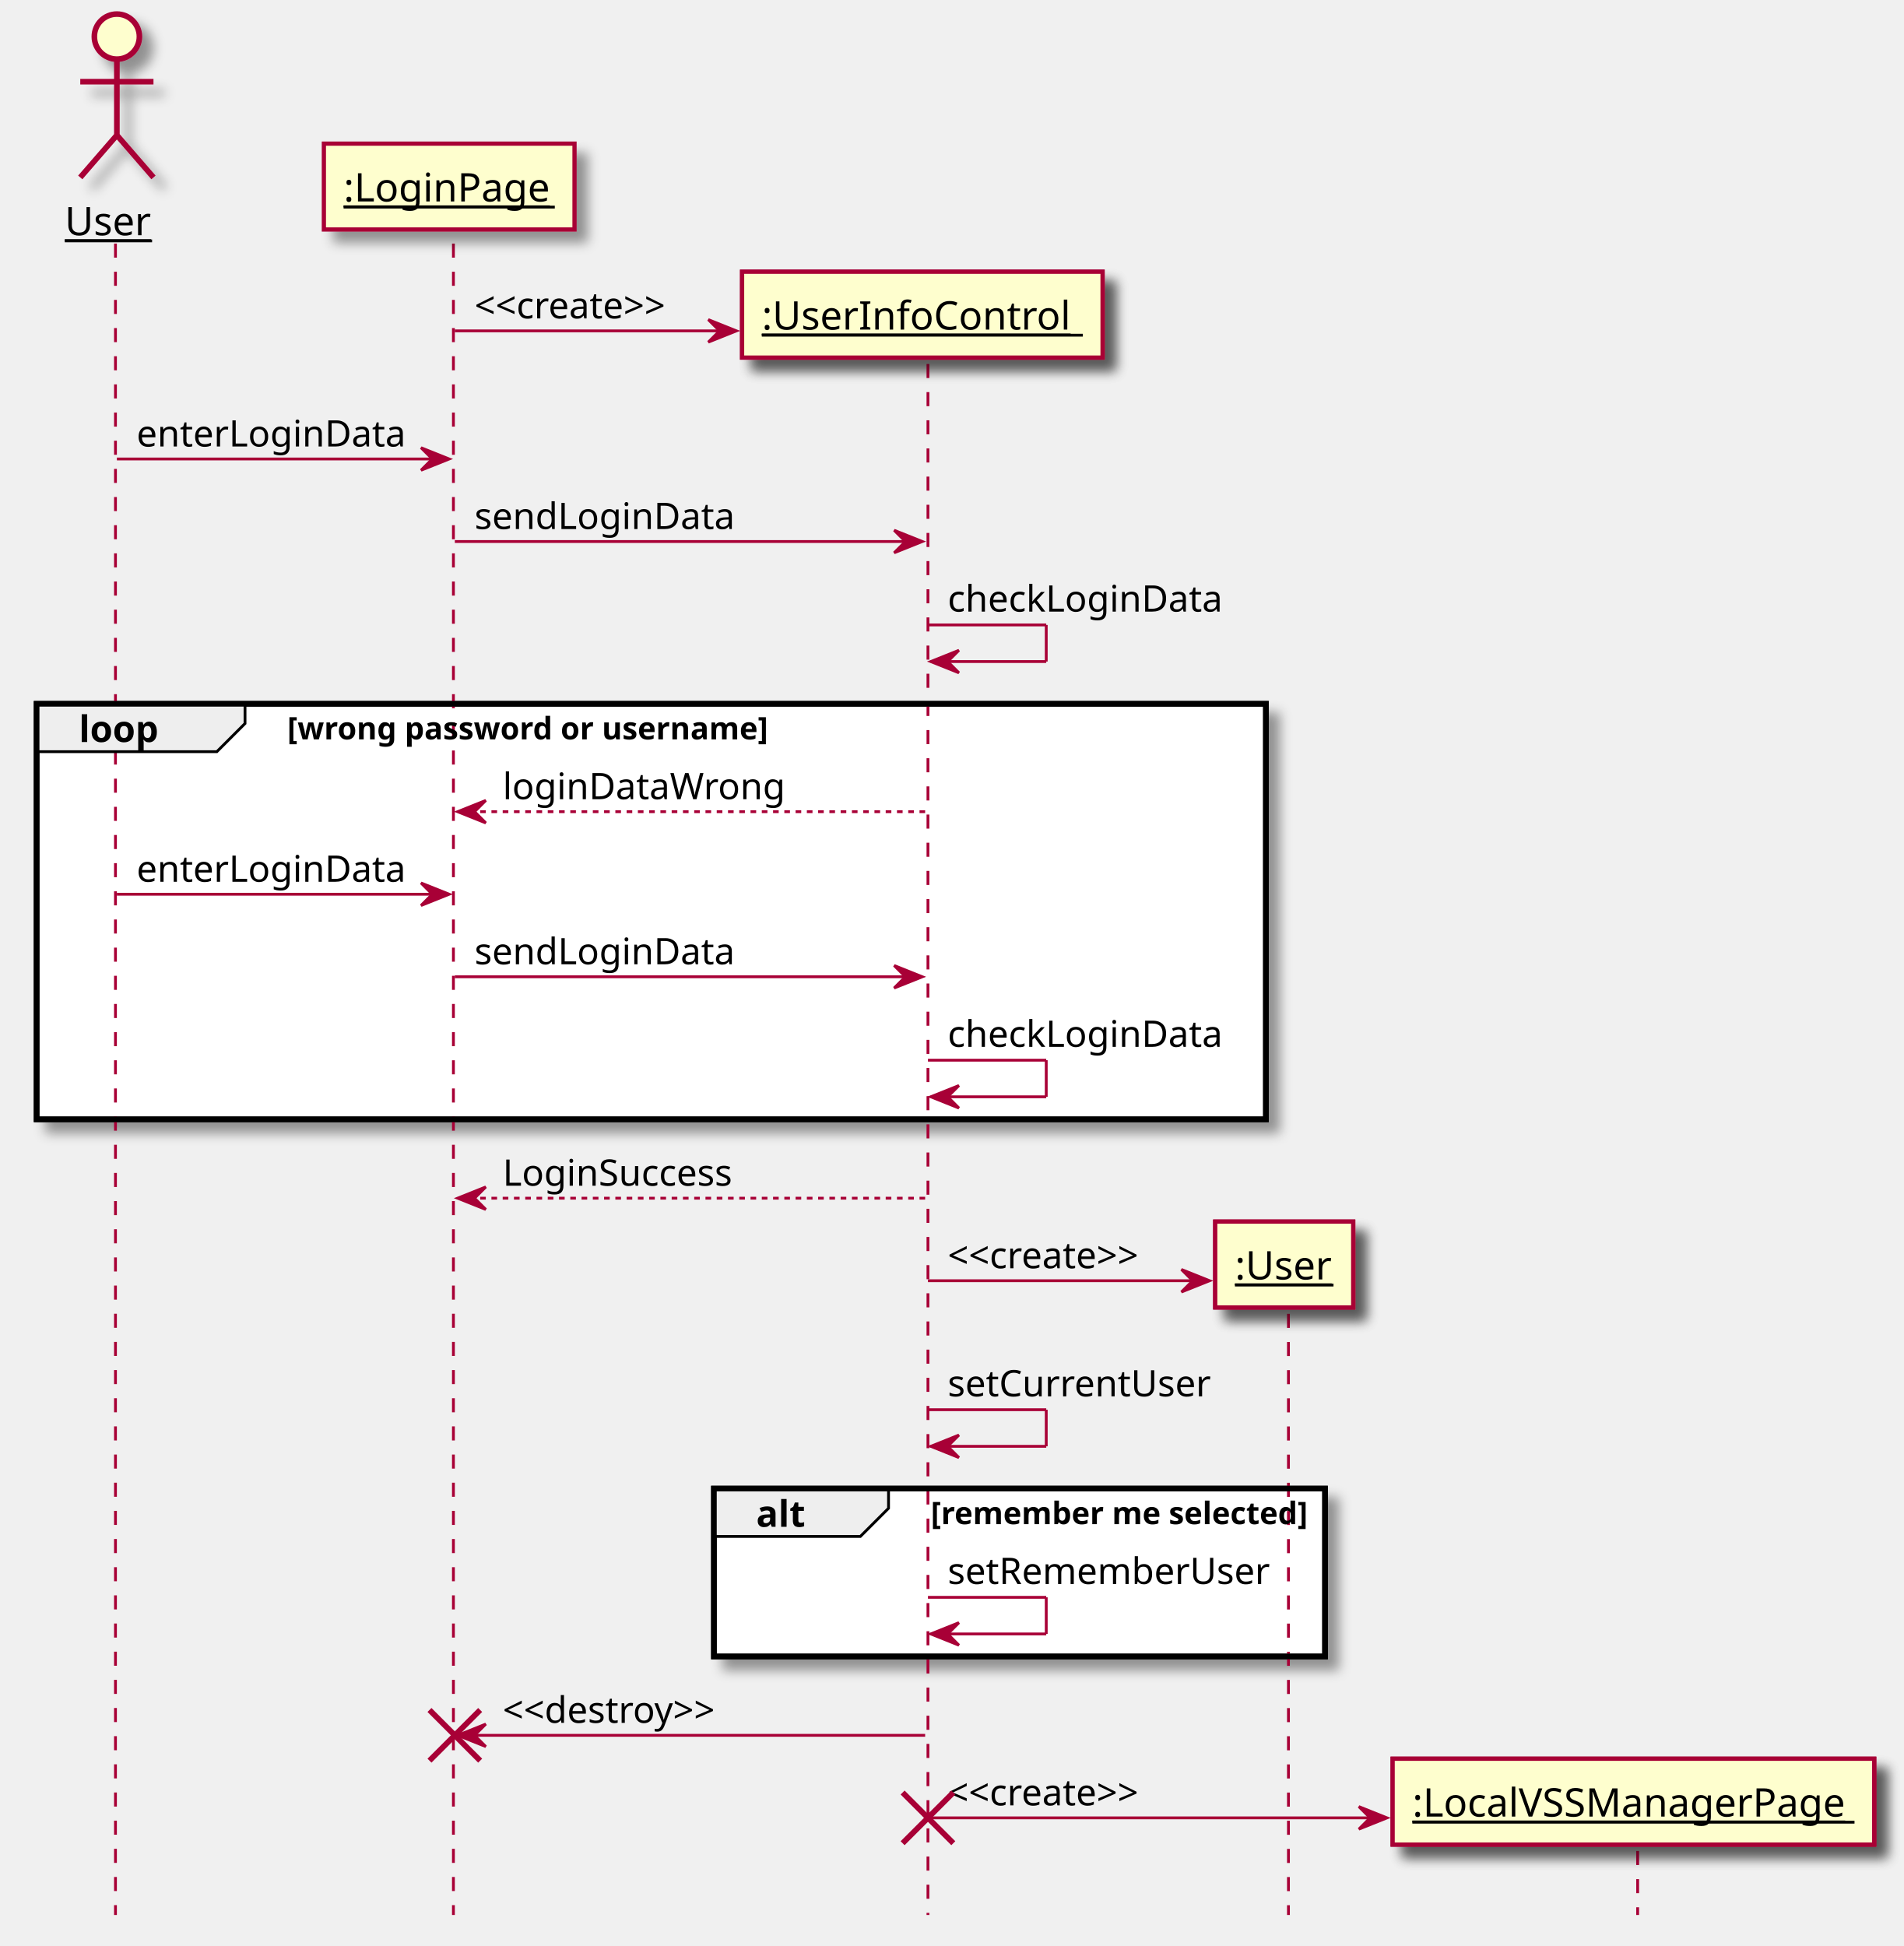
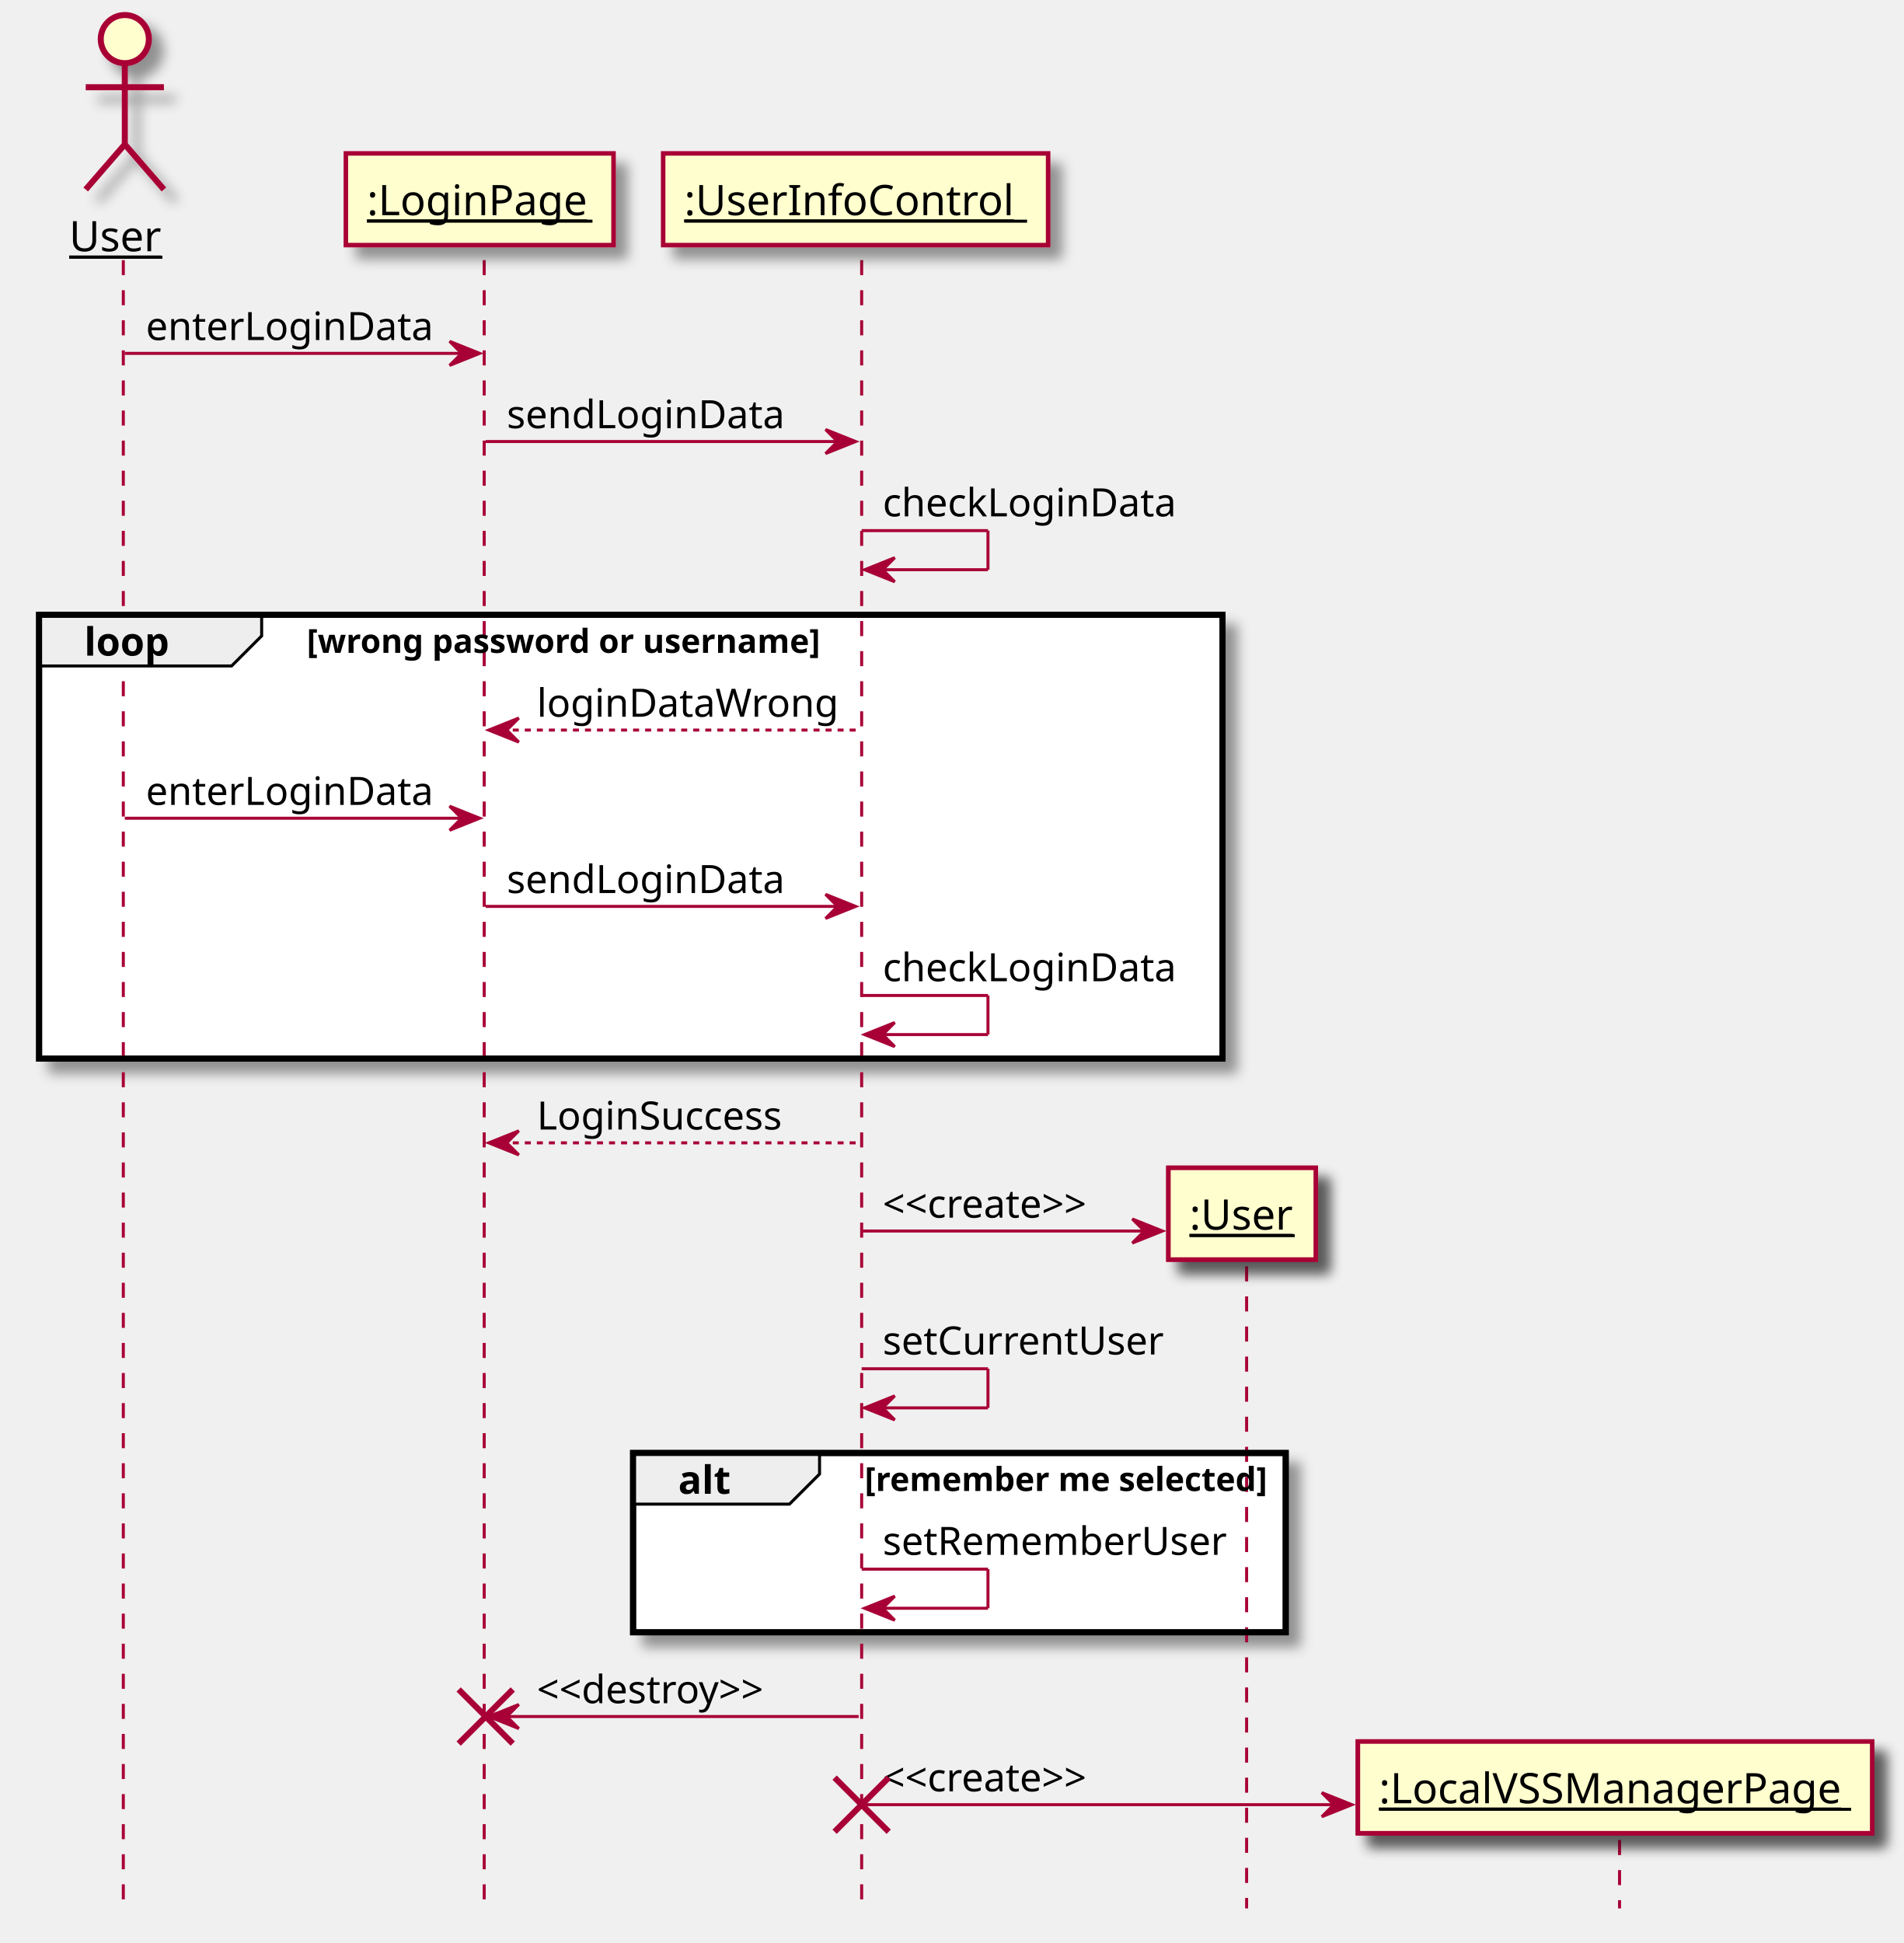
- <svg xmlns="http://www.w3.org/2000/svg" contentScriptType="application/ecmascript" contentStyleType="text/css" height="691px" preserveAspectRatio="none" style="width:676px;height:691px;" version="1.1" viewBox="0 0 676 691" width="676px" zoomAndPan="magnify">
+ <svg xmlns="http://www.w3.org/2000/svg" contentScriptType="application/ecmascript" contentStyleType="text/css" height="646px" preserveAspectRatio="none" style="width:633px;height:646px;" version="1.1" viewBox="0 0 633 646" width="633px" zoomAndPan="magnify">
  <defs>
-     <filter height="300%" id="fmg9jdi6epvqh" width="300%" x="-1" y="-1">
+     <filter height="300%" id="f3z902o7udl4w" width="300%" x="-1" y="-1">
      <feGaussianBlur result="blurOut" stdDeviation="2.0" />
      <feColorMatrix in="blurOut" result="blurOut2" type="matrix" values="0 0 0 0 0 0 0 0 0 0 0 0 0 0 0 0 0 0 .4 0" />
      <feOffset dx="4.0" dy="4.0" in="blurOut2" result="blurOut3" />
      <feBlend in="SourceGraphic" in2="blurOut3" mode="normal" />
    </filter>
  </defs>
  <g>
-     <rect fill="#FEFECE" filter="url(#fmg9jdi6epvqh)" height="30.488" style="stroke: #A80036; stroke-width: 1.5;" width="128" x="263.5" y="96.488" />
-     <text fill="#000000" font-family="sans-serif" font-size="14" lengthAdjust="spacingAndGlyphs" text-decoration="underline" textLength="114" x="270.5" y="117.023">:UserInfoControl</text>
-     <line style="stroke: #000000; stroke-width: 1.0;" x1="270.5" x2="384.5" y1="119.023" y2="119.023" />
-     <rect fill="#FFFFFF" filter="url(#fmg9jdi6epvqh)" height="147.553" style="stroke: #000000; stroke-width: 2.0;" width="436.5" x="13" y="249.908" />
-     <rect fill="#FEFECE" filter="url(#fmg9jdi6epvqh)" height="30.488" style="stroke: #A80036; stroke-width: 1.5;" width="49" x="431.5" y="433.772" />
-     <text fill="#000000" font-family="sans-serif" font-size="14" lengthAdjust="spacingAndGlyphs" text-decoration="underline" textLength="35" x="438.5" y="454.307">:User</text>
-     <line style="stroke: #000000; stroke-width: 1.0;" x1="438.5" x2="473.5" y1="456.307" y2="456.307" />
-     <rect fill="#FFFFFF" filter="url(#fmg9jdi6epvqh)" height="59.621" style="stroke: #000000; stroke-width: 2.0;" width="217" x="253.5" y="528.57" />
-     <rect fill="#FEFECE" filter="url(#fmg9jdi6epvqh)" height="30.488" style="stroke: #A80036; stroke-width: 1.5;" width="171" x="494.5" y="624.502" />
-     <text fill="#000000" font-family="sans-serif" font-size="14" lengthAdjust="spacingAndGlyphs" text-decoration="underline" textLength="157" x="501.5" y="645.037">:LocalVSSManagerPage</text>
-     <line style="stroke: #000000; stroke-width: 1.0;" x1="501.5" x2="658.5" y1="647.037" y2="647.037" />
-     <line style="stroke: #A80036; stroke-width: 1.0; stroke-dasharray: 5.0,5.0;" x1="41" x2="41" y1="86.488" y2="679.99" />
-     <line style="stroke: #A80036; stroke-width: 1.0; stroke-dasharray: 5.0,5.0;" x1="161" x2="161" y1="86.488" y2="679.99" />
-     <line style="stroke: #A80036; stroke-width: 1.0; stroke-dasharray: 5.0,5.0;" x1="329.5" x2="329.5" y1="129.232" y2="679.99" />
-     <line style="stroke: #A80036; stroke-width: 1.0; stroke-dasharray: 5.0,5.0;" x1="457.5" x2="457.5" y1="466.516" y2="679.99" />
-     <line style="stroke: #A80036; stroke-width: 1.0; stroke-dasharray: 5.0,5.0;" x1="581.5" x2="581.5" y1="657.246" y2="679.99" />
+     <rect fill="#FFFFFF" filter="url(#f3z902o7udl4w)" height="147.553" style="stroke: #000000; stroke-width: 2.0;" width="393.5" x="13" y="204.42" />
+     <rect fill="#FEFECE" filter="url(#f3z902o7udl4w)" height="30.488" style="stroke: #A80036; stroke-width: 1.5;" width="49" x="388.5" y="388.283" />
+     <text fill="#000000" font-family="sans-serif" font-size="14" lengthAdjust="spacingAndGlyphs" text-decoration="underline" textLength="35" x="395.5" y="408.818">:User</text>
+     <line style="stroke: #000000; stroke-width: 1.0;" x1="395.5" x2="430.5" y1="410.818" y2="410.818" />
+     <rect fill="#FFFFFF" filter="url(#f3z902o7udl4w)" height="59.621" style="stroke: #000000; stroke-width: 2.0;" width="217" x="210.5" y="483.082" />
+     <rect fill="#FEFECE" filter="url(#f3z902o7udl4w)" height="30.488" style="stroke: #A80036; stroke-width: 1.5;" width="171" x="451.5" y="579.014" />
+     <text fill="#000000" font-family="sans-serif" font-size="14" lengthAdjust="spacingAndGlyphs" text-decoration="underline" textLength="157" x="458.5" y="599.549">:LocalVSSManagerPage</text>
+     <line style="stroke: #000000; stroke-width: 1.0;" x1="458.5" x2="615.5" y1="601.549" y2="601.549" />
+     <line style="stroke: #A80036; stroke-width: 1.0; stroke-dasharray: 5.0,5.0;" x1="41" x2="41" y1="86.488" y2="634.502" />
+     <line style="stroke: #A80036; stroke-width: 1.0; stroke-dasharray: 5.0,5.0;" x1="161" x2="161" y1="86.488" y2="634.502" />
+     <line style="stroke: #A80036; stroke-width: 1.0; stroke-dasharray: 5.0,5.0;" x1="286.5" x2="286.5" y1="86.488" y2="634.502" />
+     <line style="stroke: #A80036; stroke-width: 1.0; stroke-dasharray: 5.0,5.0;" x1="414.5" x2="414.5" y1="421.027" y2="634.502" />
+     <line style="stroke: #A80036; stroke-width: 1.0; stroke-dasharray: 5.0,5.0;" x1="538.5" x2="538.5" y1="611.758" y2="634.502" />
    <text fill="#000000" font-family="sans-serif" font-size="14" lengthAdjust="spacingAndGlyphs" text-decoration="underline" textLength="31" x="23" y="83.535">User</text>
    <line style="stroke: #000000; stroke-width: 1.0;" x1="23" x2="54" y1="85.535" y2="85.535" />
-     <ellipse cx="41.5" cy="13" fill="#FEFECE" filter="url(#fmg9jdi6epvqh)" rx="8" ry="8" style="stroke: #A80036; stroke-width: 2.0;" />
-     <path d="M41.5,21 L41.5,48 M28.5,29 L54.5,29 M41.5,48 L28.5,63 M41.5,48 L54.5,63 " fill="none" filter="url(#fmg9jdi6epvqh)" style="stroke: #A80036; stroke-width: 2.0;" />
-     <rect fill="#FEFECE" filter="url(#fmg9jdi6epvqh)" height="30.488" style="stroke: #A80036; stroke-width: 1.5;" width="89" x="115" y="51" />
+     <ellipse cx="41.5" cy="13" fill="#FEFECE" filter="url(#f3z902o7udl4w)" rx="8" ry="8" style="stroke: #A80036; stroke-width: 2.0;" />
+     <path d="M41.5,21 L41.5,48 M28.5,29 L54.5,29 M41.5,48 L28.5,63 M41.5,48 L54.5,63 " fill="none" filter="url(#f3z902o7udl4w)" style="stroke: #A80036; stroke-width: 2.0;" />
+     <rect fill="#FEFECE" filter="url(#f3z902o7udl4w)" height="30.488" style="stroke: #A80036; stroke-width: 1.5;" width="89" x="115" y="51" />
    <text fill="#000000" font-family="sans-serif" font-size="14" lengthAdjust="spacingAndGlyphs" text-decoration="underline" textLength="75" x="122" y="71.535">:LoginPage</text>
    <line style="stroke: #000000; stroke-width: 1.0;" x1="122" x2="197" y1="73.535" y2="73.535" />
-     <polygon fill="#A80036" points="251.5,113.488,261.5,117.488,251.5,121.488,255.5,117.488" style="stroke: #A80036; stroke-width: 1.0;" />
-     <line style="stroke: #A80036; stroke-width: 1.0;" x1="161.5" x2="257.5" y1="117.488" y2="117.488" />
-     <text fill="#000000" font-family="sans-serif" font-size="13" lengthAdjust="spacingAndGlyphs" textLength="78" x="168.5" y="113.057">&lt;&lt;create&gt;&gt;</text>
-     <rect fill="#FEFECE" filter="url(#fmg9jdi6epvqh)" height="30.488" style="stroke: #A80036; stroke-width: 1.5;" width="128" x="263.5" y="96.488" />
-     <text fill="#000000" font-family="sans-serif" font-size="14" lengthAdjust="spacingAndGlyphs" text-decoration="underline" textLength="114" x="270.5" y="117.023">:UserInfoControl</text>
-     <line style="stroke: #000000; stroke-width: 1.0;" x1="270.5" x2="384.5" y1="119.023" y2="119.023" />
-     <polygon fill="#A80036" points="149.5,158.977,159.5,162.977,149.5,166.977,153.5,162.977" style="stroke: #A80036; stroke-width: 1.0;" />
-     <line style="stroke: #A80036; stroke-width: 1.0;" x1="41.5" x2="155.5" y1="162.977" y2="162.977" />
-     <text fill="#000000" font-family="sans-serif" font-size="13" lengthAdjust="spacingAndGlyphs" textLength="96" x="48.5" y="158.545">enterLoginData</text>
-     <polygon fill="#A80036" points="317.5,188.287,327.5,192.287,317.5,196.287,321.5,192.287" style="stroke: #A80036; stroke-width: 1.0;" />
-     <line style="stroke: #A80036; stroke-width: 1.0;" x1="161.5" x2="323.5" y1="192.287" y2="192.287" />
-     <text fill="#000000" font-family="sans-serif" font-size="13" lengthAdjust="spacingAndGlyphs" textLength="94" x="168.5" y="187.856">sendLoginData</text>
-     <line style="stroke: #A80036; stroke-width: 1.0;" x1="329.5" x2="371.5" y1="221.908" y2="221.908" />
-     <line style="stroke: #A80036; stroke-width: 1.0;" x1="371.5" x2="371.5" y1="221.908" y2="234.908" />
-     <line style="stroke: #A80036; stroke-width: 1.0;" x1="330.5" x2="371.5" y1="234.908" y2="234.908" />
-     <polygon fill="#A80036" points="340.5,230.908,330.5,234.908,340.5,238.908,336.5,234.908" style="stroke: #A80036; stroke-width: 1.0;" />
-     <text fill="#000000" font-family="sans-serif" font-size="13" lengthAdjust="spacingAndGlyphs" textLength="101" x="336.5" y="217.166">checkLoginData</text>
-     <path d="M13,249.908 L87,249.908 L87,256.908 L77,266.908 L13,266.908 L13,249.908 " fill="#EEEEEE" style="stroke: #000000; stroke-width: 1.0;" />
-     <rect fill="none" height="147.553" style="stroke: #000000; stroke-width: 2.0;" width="436.5" x="13" y="249.908" />
-     <text fill="#000000" font-family="sans-serif" font-size="13" font-weight="bold" lengthAdjust="spacingAndGlyphs" textLength="29" x="28" y="263.477">loop</text>
-     <text fill="#000000" font-family="sans-serif" font-size="11" font-weight="bold" lengthAdjust="spacingAndGlyphs" textLength="174" x="102" y="262.543">[wrong password or username]</text>
-     <polygon fill="#A80036" points="172.5,284.219,162.5,288.219,172.5,292.219,168.5,288.219" style="stroke: #A80036; stroke-width: 1.0;" />
-     <line style="stroke: #A80036; stroke-width: 1.0; stroke-dasharray: 2.0,2.0;" x1="166.5" x2="328.5" y1="288.219" y2="288.219" />
-     <text fill="#000000" font-family="sans-serif" font-size="13" lengthAdjust="spacingAndGlyphs" textLength="101" x="178.5" y="283.787">loginDataWrong</text>
-     <polygon fill="#A80036" points="149.5,313.529,159.5,317.529,149.5,321.529,153.5,317.529" style="stroke: #A80036; stroke-width: 1.0;" />
-     <line style="stroke: #A80036; stroke-width: 1.0;" x1="41.5" x2="155.5" y1="317.529" y2="317.529" />
-     <text fill="#000000" font-family="sans-serif" font-size="13" lengthAdjust="spacingAndGlyphs" textLength="96" x="48.5" y="313.098">enterLoginData</text>
-     <polygon fill="#A80036" points="317.5,342.84,327.5,346.84,317.5,350.84,321.5,346.84" style="stroke: #A80036; stroke-width: 1.0;" />
-     <line style="stroke: #A80036; stroke-width: 1.0;" x1="161.5" x2="323.5" y1="346.84" y2="346.84" />
-     <text fill="#000000" font-family="sans-serif" font-size="13" lengthAdjust="spacingAndGlyphs" textLength="94" x="168.5" y="342.408">sendLoginData</text>
-     <line style="stroke: #A80036; stroke-width: 1.0;" x1="329.5" x2="371.5" y1="376.461" y2="376.461" />
-     <line style="stroke: #A80036; stroke-width: 1.0;" x1="371.5" x2="371.5" y1="376.461" y2="389.461" />
-     <line style="stroke: #A80036; stroke-width: 1.0;" x1="330.5" x2="371.5" y1="389.461" y2="389.461" />
-     <polygon fill="#A80036" points="340.5,385.461,330.5,389.461,340.5,393.461,336.5,389.461" style="stroke: #A80036; stroke-width: 1.0;" />
-     <text fill="#000000" font-family="sans-serif" font-size="13" lengthAdjust="spacingAndGlyphs" textLength="101" x="336.5" y="371.719">checkLoginData</text>
-     <polygon fill="#A80036" points="172.5,421.461,162.5,425.461,172.5,429.461,168.5,425.461" style="stroke: #A80036; stroke-width: 1.0;" />
-     <line style="stroke: #A80036; stroke-width: 1.0; stroke-dasharray: 2.0,2.0;" x1="166.5" x2="328.5" y1="425.461" y2="425.461" />
-     <text fill="#000000" font-family="sans-serif" font-size="13" lengthAdjust="spacingAndGlyphs" textLength="85" x="178.5" y="421.029">LoginSuccess</text>
-     <polygon fill="#A80036" points="419.5,450.772,429.5,454.772,419.5,458.772,423.5,454.772" style="stroke: #A80036; stroke-width: 1.0;" />
-     <line style="stroke: #A80036; stroke-width: 1.0;" x1="329.5" x2="425.5" y1="454.772" y2="454.772" />
-     <text fill="#000000" font-family="sans-serif" font-size="13" lengthAdjust="spacingAndGlyphs" textLength="78" x="336.5" y="450.34">&lt;&lt;create&gt;&gt;</text>
-     <rect fill="#FEFECE" filter="url(#fmg9jdi6epvqh)" height="30.488" style="stroke: #A80036; stroke-width: 1.5;" width="49" x="431.5" y="433.772" />
-     <text fill="#000000" font-family="sans-serif" font-size="14" lengthAdjust="spacingAndGlyphs" text-decoration="underline" textLength="35" x="438.5" y="454.307">:User</text>
-     <line style="stroke: #000000; stroke-width: 1.0;" x1="438.5" x2="473.5" y1="456.307" y2="456.307" />
-     <line style="stroke: #A80036; stroke-width: 1.0;" x1="329.5" x2="371.5" y1="500.57" y2="500.57" />
-     <line style="stroke: #A80036; stroke-width: 1.0;" x1="371.5" x2="371.5" y1="500.57" y2="513.57" />
-     <line style="stroke: #A80036; stroke-width: 1.0;" x1="330.5" x2="371.5" y1="513.57" y2="513.57" />
-     <polygon fill="#A80036" points="340.5,509.57,330.5,513.57,340.5,517.57,336.5,513.57" style="stroke: #A80036; stroke-width: 1.0;" />
-     <text fill="#000000" font-family="sans-serif" font-size="13" lengthAdjust="spacingAndGlyphs" textLength="94" x="336.5" y="495.828">setCurrentUser</text>
-     <path d="M253.5,528.57 L315.5,528.57 L315.5,535.57 L305.5,545.57 L253.5,545.57 L253.5,528.57 " fill="#EEEEEE" style="stroke: #000000; stroke-width: 1.0;" />
-     <rect fill="none" height="59.621" style="stroke: #000000; stroke-width: 2.0;" width="217" x="253.5" y="528.57" />
-     <text fill="#000000" font-family="sans-serif" font-size="13" font-weight="bold" lengthAdjust="spacingAndGlyphs" textLength="17" x="268.5" y="542.139">alt</text>
-     <text fill="#000000" font-family="sans-serif" font-size="11" font-weight="bold" lengthAdjust="spacingAndGlyphs" textLength="135" x="330.5" y="541.205">[remember me selected]</text>
-     <line style="stroke: #A80036; stroke-width: 1.0;" x1="329.5" x2="371.5" y1="567.191" y2="567.191" />
-     <line style="stroke: #A80036; stroke-width: 1.0;" x1="371.5" x2="371.5" y1="567.191" y2="580.191" />
-     <line style="stroke: #A80036; stroke-width: 1.0;" x1="330.5" x2="371.5" y1="580.191" y2="580.191" />
-     <polygon fill="#A80036" points="340.5,576.191,330.5,580.191,340.5,584.191,336.5,580.191" style="stroke: #A80036; stroke-width: 1.0;" />
-     <text fill="#000000" font-family="sans-serif" font-size="13" lengthAdjust="spacingAndGlyphs" textLength="113" x="336.5" y="562.449">setRememberUser</text>
-     <polygon fill="#A80036" points="172.5,612.191,162.5,616.191,172.5,620.191,168.5,616.191" style="stroke: #A80036; stroke-width: 1.0;" />
-     <line style="stroke: #A80036; stroke-width: 1.0;" x1="166.5" x2="328.5" y1="616.191" y2="616.191" />
-     <text fill="#000000" font-family="sans-serif" font-size="13" lengthAdjust="spacingAndGlyphs" textLength="87" x="178.5" y="611.76">&lt;&lt;destroy&gt;&gt;</text>
-     <line style="stroke: #A80036; stroke-width: 2.0;" x1="152.5" x2="170.5" y1="607.191" y2="625.191" />
-     <line style="stroke: #A80036; stroke-width: 2.0;" x1="152.5" x2="170.5" y1="625.191" y2="607.191" />
-     <polygon fill="#A80036" points="482.5,641.502,492.5,645.502,482.5,649.502,486.5,645.502" style="stroke: #A80036; stroke-width: 1.0;" />
-     <line style="stroke: #A80036; stroke-width: 1.0;" x1="329.5" x2="488.5" y1="645.502" y2="645.502" />
-     <text fill="#000000" font-family="sans-serif" font-size="13" lengthAdjust="spacingAndGlyphs" textLength="78" x="336.5" y="641.07">&lt;&lt;create&gt;&gt;</text>
-     <rect fill="#FEFECE" filter="url(#fmg9jdi6epvqh)" height="30.488" style="stroke: #A80036; stroke-width: 1.5;" width="171" x="494.5" y="624.502" />
-     <text fill="#000000" font-family="sans-serif" font-size="14" lengthAdjust="spacingAndGlyphs" text-decoration="underline" textLength="157" x="501.5" y="645.037">:LocalVSSManagerPage</text>
-     <line style="stroke: #000000; stroke-width: 1.0;" x1="501.5" x2="658.5" y1="647.037" y2="647.037" />
-     <line style="stroke: #A80036; stroke-width: 2.0;" x1="320.5" x2="338.5" y1="636.502" y2="654.502" />
-     <line style="stroke: #A80036; stroke-width: 2.0;" x1="320.5" x2="338.5" y1="654.502" y2="636.502" />
+     <rect fill="#FEFECE" filter="url(#f3z902o7udl4w)" height="30.488" style="stroke: #A80036; stroke-width: 1.5;" width="128" x="220.5" y="51" />
+     <text fill="#000000" font-family="sans-serif" font-size="14" lengthAdjust="spacingAndGlyphs" text-decoration="underline" textLength="114" x="227.5" y="71.535">:UserInfoControl</text>
+     <line style="stroke: #000000; stroke-width: 1.0;" x1="227.5" x2="341.5" y1="73.535" y2="73.535" />
+     <polygon fill="#A80036" points="149.5,113.488,159.5,117.488,149.5,121.488,153.5,117.488" style="stroke: #A80036; stroke-width: 1.0;" />
+     <line style="stroke: #A80036; stroke-width: 1.0;" x1="41.5" x2="155.5" y1="117.488" y2="117.488" />
+     <text fill="#000000" font-family="sans-serif" font-size="13" lengthAdjust="spacingAndGlyphs" textLength="96" x="48.5" y="113.057">enterLoginData</text>
+     <polygon fill="#A80036" points="274.5,142.799,284.5,146.799,274.5,150.799,278.5,146.799" style="stroke: #A80036; stroke-width: 1.0;" />
+     <line style="stroke: #A80036; stroke-width: 1.0;" x1="161.5" x2="280.5" y1="146.799" y2="146.799" />
+     <text fill="#000000" font-family="sans-serif" font-size="13" lengthAdjust="spacingAndGlyphs" textLength="94" x="168.5" y="142.367">sendLoginData</text>
+     <line style="stroke: #A80036; stroke-width: 1.0;" x1="286.5" x2="328.5" y1="176.42" y2="176.42" />
+     <line style="stroke: #A80036; stroke-width: 1.0;" x1="328.5" x2="328.5" y1="176.42" y2="189.42" />
+     <line style="stroke: #A80036; stroke-width: 1.0;" x1="287.5" x2="328.5" y1="189.42" y2="189.42" />
+     <polygon fill="#A80036" points="297.5,185.42,287.5,189.42,297.5,193.42,293.5,189.42" style="stroke: #A80036; stroke-width: 1.0;" />
+     <text fill="#000000" font-family="sans-serif" font-size="13" lengthAdjust="spacingAndGlyphs" textLength="101" x="293.5" y="171.678">checkLoginData</text>
+     <path d="M13,204.42 L87,204.42 L87,211.42 L77,221.42 L13,221.42 L13,204.42 " fill="#EEEEEE" style="stroke: #000000; stroke-width: 1.0;" />
+     <rect fill="none" height="147.553" style="stroke: #000000; stroke-width: 2.0;" width="393.5" x="13" y="204.42" />
+     <text fill="#000000" font-family="sans-serif" font-size="13" font-weight="bold" lengthAdjust="spacingAndGlyphs" textLength="29" x="28" y="217.988">loop</text>
+     <text fill="#000000" font-family="sans-serif" font-size="11" font-weight="bold" lengthAdjust="spacingAndGlyphs" textLength="174" x="102" y="217.055">[wrong password or username]</text>
+     <polygon fill="#A80036" points="172.5,238.731,162.5,242.731,172.5,246.731,168.5,242.731" style="stroke: #A80036; stroke-width: 1.0;" />
+     <line style="stroke: #A80036; stroke-width: 1.0; stroke-dasharray: 2.0,2.0;" x1="166.5" x2="285.5" y1="242.731" y2="242.731" />
+     <text fill="#000000" font-family="sans-serif" font-size="13" lengthAdjust="spacingAndGlyphs" textLength="101" x="178.5" y="238.299">loginDataWrong</text>
+     <polygon fill="#A80036" points="149.5,268.041,159.5,272.041,149.5,276.041,153.5,272.041" style="stroke: #A80036; stroke-width: 1.0;" />
+     <line style="stroke: #A80036; stroke-width: 1.0;" x1="41.5" x2="155.5" y1="272.041" y2="272.041" />
+     <text fill="#000000" font-family="sans-serif" font-size="13" lengthAdjust="spacingAndGlyphs" textLength="96" x="48.5" y="267.609">enterLoginData</text>
+     <polygon fill="#A80036" points="274.5,297.352,284.5,301.352,274.5,305.352,278.5,301.352" style="stroke: #A80036; stroke-width: 1.0;" />
+     <line style="stroke: #A80036; stroke-width: 1.0;" x1="161.5" x2="280.5" y1="301.352" y2="301.352" />
+     <text fill="#000000" font-family="sans-serif" font-size="13" lengthAdjust="spacingAndGlyphs" textLength="94" x="168.5" y="296.92">sendLoginData</text>
+     <line style="stroke: #A80036; stroke-width: 1.0;" x1="286.5" x2="328.5" y1="330.973" y2="330.973" />
+     <line style="stroke: #A80036; stroke-width: 1.0;" x1="328.5" x2="328.5" y1="330.973" y2="343.973" />
+     <line style="stroke: #A80036; stroke-width: 1.0;" x1="287.5" x2="328.5" y1="343.973" y2="343.973" />
+     <polygon fill="#A80036" points="297.5,339.973,287.5,343.973,297.5,347.973,293.5,343.973" style="stroke: #A80036; stroke-width: 1.0;" />
+     <text fill="#000000" font-family="sans-serif" font-size="13" lengthAdjust="spacingAndGlyphs" textLength="101" x="293.5" y="326.231">checkLoginData</text>
+     <polygon fill="#A80036" points="172.5,375.973,162.5,379.973,172.5,383.973,168.5,379.973" style="stroke: #A80036; stroke-width: 1.0;" />
+     <line style="stroke: #A80036; stroke-width: 1.0; stroke-dasharray: 2.0,2.0;" x1="166.5" x2="285.5" y1="379.973" y2="379.973" />
+     <text fill="#000000" font-family="sans-serif" font-size="13" lengthAdjust="spacingAndGlyphs" textLength="85" x="178.5" y="375.541">LoginSuccess</text>
+     <polygon fill="#A80036" points="376.5,405.283,386.5,409.283,376.5,413.283,380.5,409.283" style="stroke: #A80036; stroke-width: 1.0;" />
+     <line style="stroke: #A80036; stroke-width: 1.0;" x1="286.5" x2="382.5" y1="409.283" y2="409.283" />
+     <text fill="#000000" font-family="sans-serif" font-size="13" lengthAdjust="spacingAndGlyphs" textLength="78" x="293.5" y="404.852">&lt;&lt;create&gt;&gt;</text>
+     <rect fill="#FEFECE" filter="url(#f3z902o7udl4w)" height="30.488" style="stroke: #A80036; stroke-width: 1.5;" width="49" x="388.5" y="388.283" />
+     <text fill="#000000" font-family="sans-serif" font-size="14" lengthAdjust="spacingAndGlyphs" text-decoration="underline" textLength="35" x="395.5" y="408.818">:User</text>
+     <line style="stroke: #000000; stroke-width: 1.0;" x1="395.5" x2="430.5" y1="410.818" y2="410.818" />
+     <line style="stroke: #A80036; stroke-width: 1.0;" x1="286.5" x2="328.5" y1="455.082" y2="455.082" />
+     <line style="stroke: #A80036; stroke-width: 1.0;" x1="328.5" x2="328.5" y1="455.082" y2="468.082" />
+     <line style="stroke: #A80036; stroke-width: 1.0;" x1="287.5" x2="328.5" y1="468.082" y2="468.082" />
+     <polygon fill="#A80036" points="297.5,464.082,287.5,468.082,297.5,472.082,293.5,468.082" style="stroke: #A80036; stroke-width: 1.0;" />
+     <text fill="#000000" font-family="sans-serif" font-size="13" lengthAdjust="spacingAndGlyphs" textLength="94" x="293.5" y="450.34">setCurrentUser</text>
+     <path d="M210.5,483.082 L272.5,483.082 L272.5,490.082 L262.5,500.082 L210.5,500.082 L210.5,483.082 " fill="#EEEEEE" style="stroke: #000000; stroke-width: 1.0;" />
+     <rect fill="none" height="59.621" style="stroke: #000000; stroke-width: 2.0;" width="217" x="210.5" y="483.082" />
+     <text fill="#000000" font-family="sans-serif" font-size="13" font-weight="bold" lengthAdjust="spacingAndGlyphs" textLength="17" x="225.5" y="496.65">alt</text>
+     <text fill="#000000" font-family="sans-serif" font-size="11" font-weight="bold" lengthAdjust="spacingAndGlyphs" textLength="135" x="287.5" y="495.717">[remember me selected]</text>
+     <line style="stroke: #A80036; stroke-width: 1.0;" x1="286.5" x2="328.5" y1="521.703" y2="521.703" />
+     <line style="stroke: #A80036; stroke-width: 1.0;" x1="328.5" x2="328.5" y1="521.703" y2="534.703" />
+     <line style="stroke: #A80036; stroke-width: 1.0;" x1="287.5" x2="328.5" y1="534.703" y2="534.703" />
+     <polygon fill="#A80036" points="297.5,530.703,287.5,534.703,297.5,538.703,293.5,534.703" style="stroke: #A80036; stroke-width: 1.0;" />
+     <text fill="#000000" font-family="sans-serif" font-size="13" lengthAdjust="spacingAndGlyphs" textLength="113" x="293.5" y="516.961">setRememberUser</text>
+     <polygon fill="#A80036" points="172.5,566.703,162.5,570.703,172.5,574.703,168.5,570.703" style="stroke: #A80036; stroke-width: 1.0;" />
+     <line style="stroke: #A80036; stroke-width: 1.0;" x1="166.5" x2="285.5" y1="570.703" y2="570.703" />
+     <text fill="#000000" font-family="sans-serif" font-size="13" lengthAdjust="spacingAndGlyphs" textLength="87" x="178.5" y="566.271">&lt;&lt;destroy&gt;&gt;</text>
+     <line style="stroke: #A80036; stroke-width: 2.0;" x1="152.5" x2="170.5" y1="561.703" y2="579.703" />
+     <line style="stroke: #A80036; stroke-width: 2.0;" x1="152.5" x2="170.5" y1="579.703" y2="561.703" />
+     <polygon fill="#A80036" points="439.5,596.014,449.5,600.014,439.5,604.014,443.5,600.014" style="stroke: #A80036; stroke-width: 1.0;" />
+     <line style="stroke: #A80036; stroke-width: 1.0;" x1="286.5" x2="445.5" y1="600.014" y2="600.014" />
+     <text fill="#000000" font-family="sans-serif" font-size="13" lengthAdjust="spacingAndGlyphs" textLength="78" x="293.5" y="595.582">&lt;&lt;create&gt;&gt;</text>
+     <rect fill="#FEFECE" filter="url(#f3z902o7udl4w)" height="30.488" style="stroke: #A80036; stroke-width: 1.5;" width="171" x="451.5" y="579.014" />
+     <text fill="#000000" font-family="sans-serif" font-size="14" lengthAdjust="spacingAndGlyphs" text-decoration="underline" textLength="157" x="458.5" y="599.549">:LocalVSSManagerPage</text>
+     <line style="stroke: #000000; stroke-width: 1.0;" x1="458.5" x2="615.5" y1="601.549" y2="601.549" />
+     <line style="stroke: #A80036; stroke-width: 2.0;" x1="277.5" x2="295.5" y1="591.014" y2="609.014" />
+     <line style="stroke: #A80036; stroke-width: 2.0;" x1="277.5" x2="295.5" y1="609.014" y2="591.014" />
  </g>
</svg>
